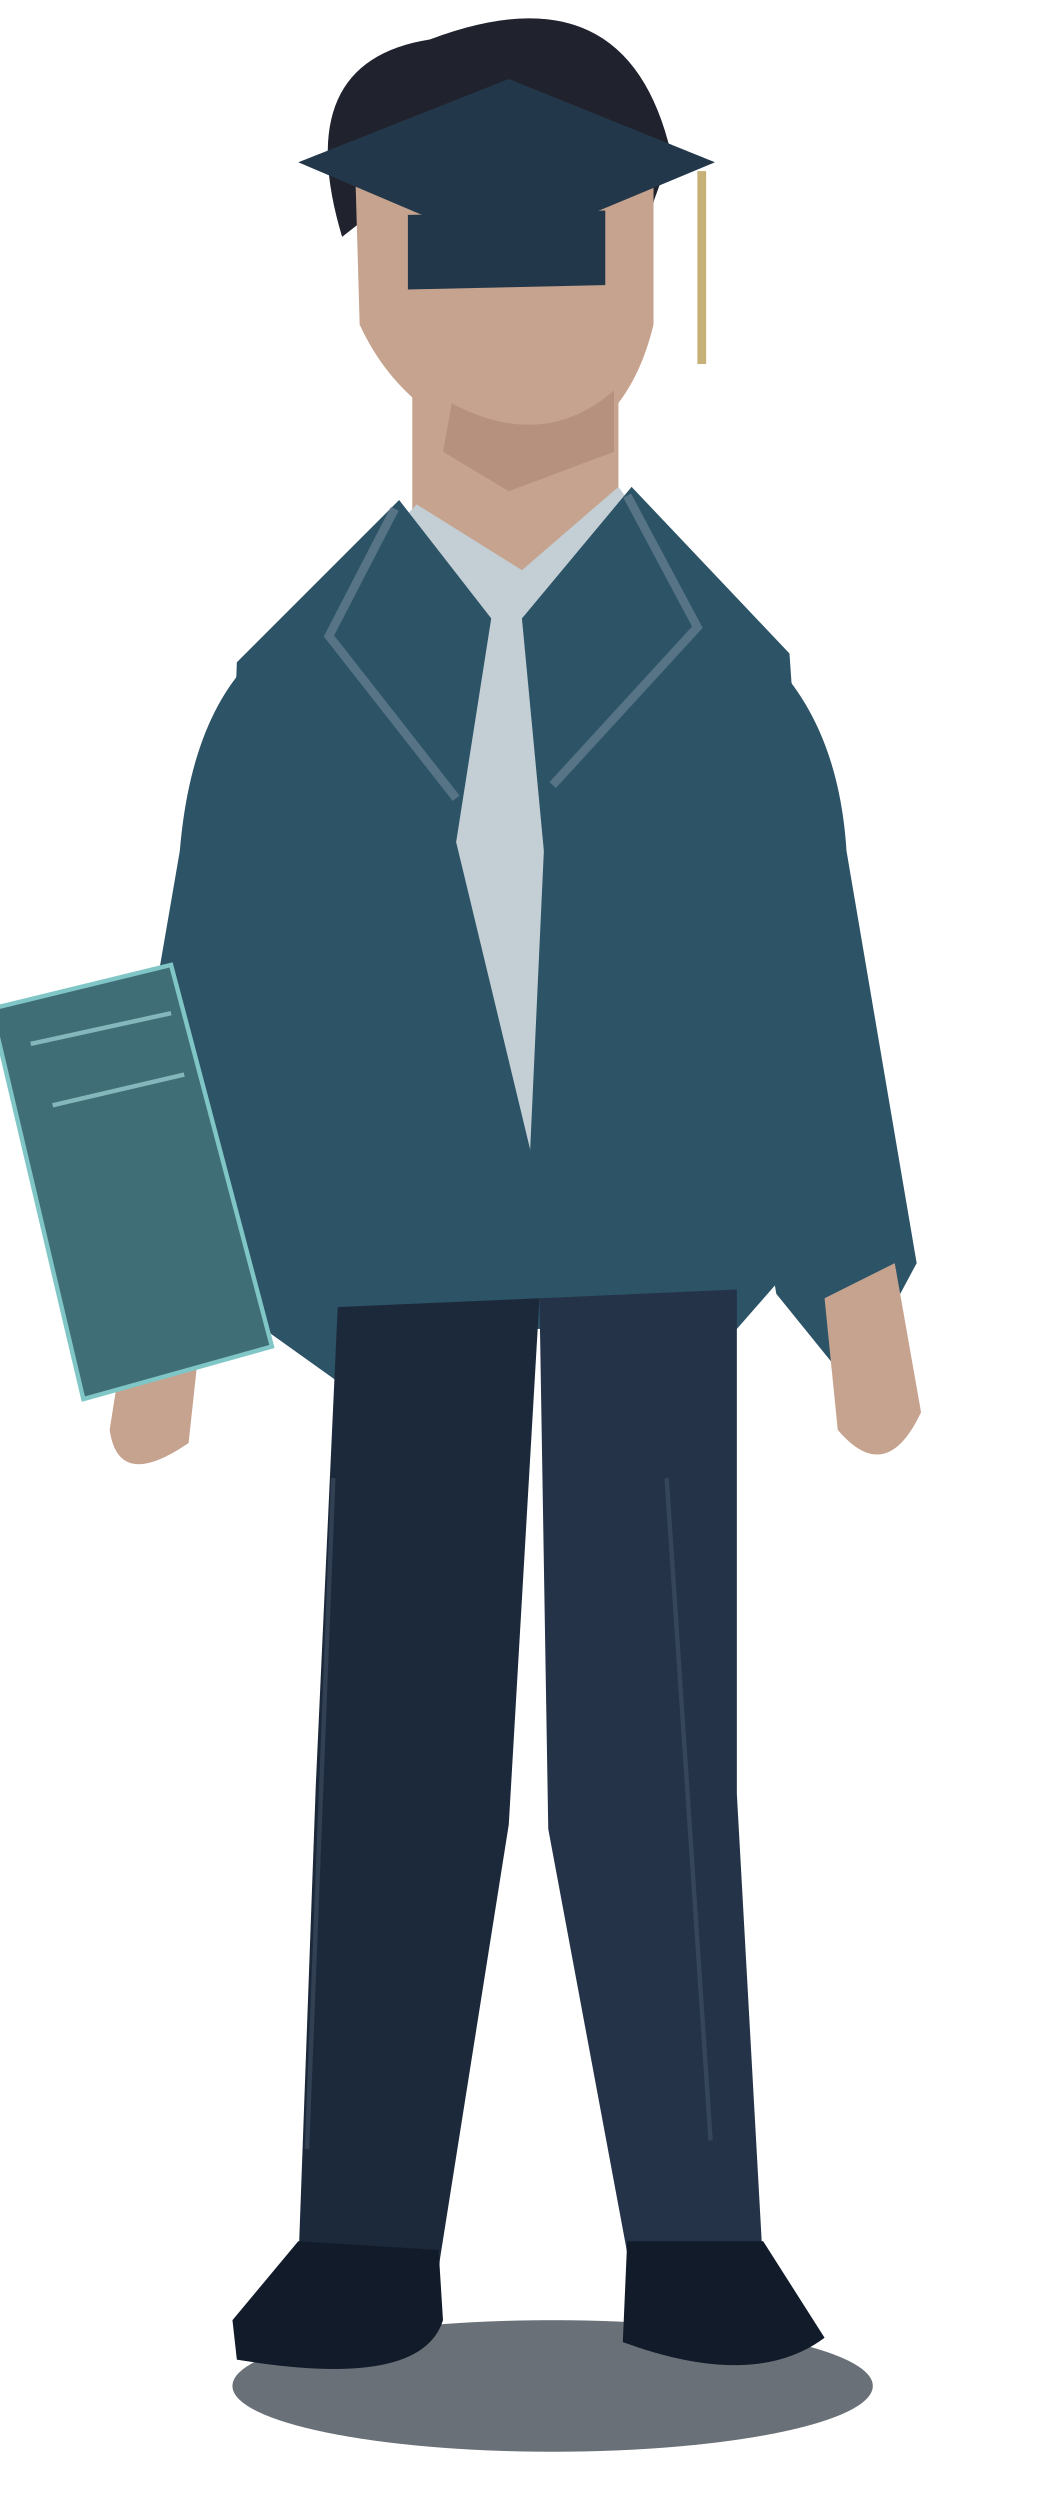
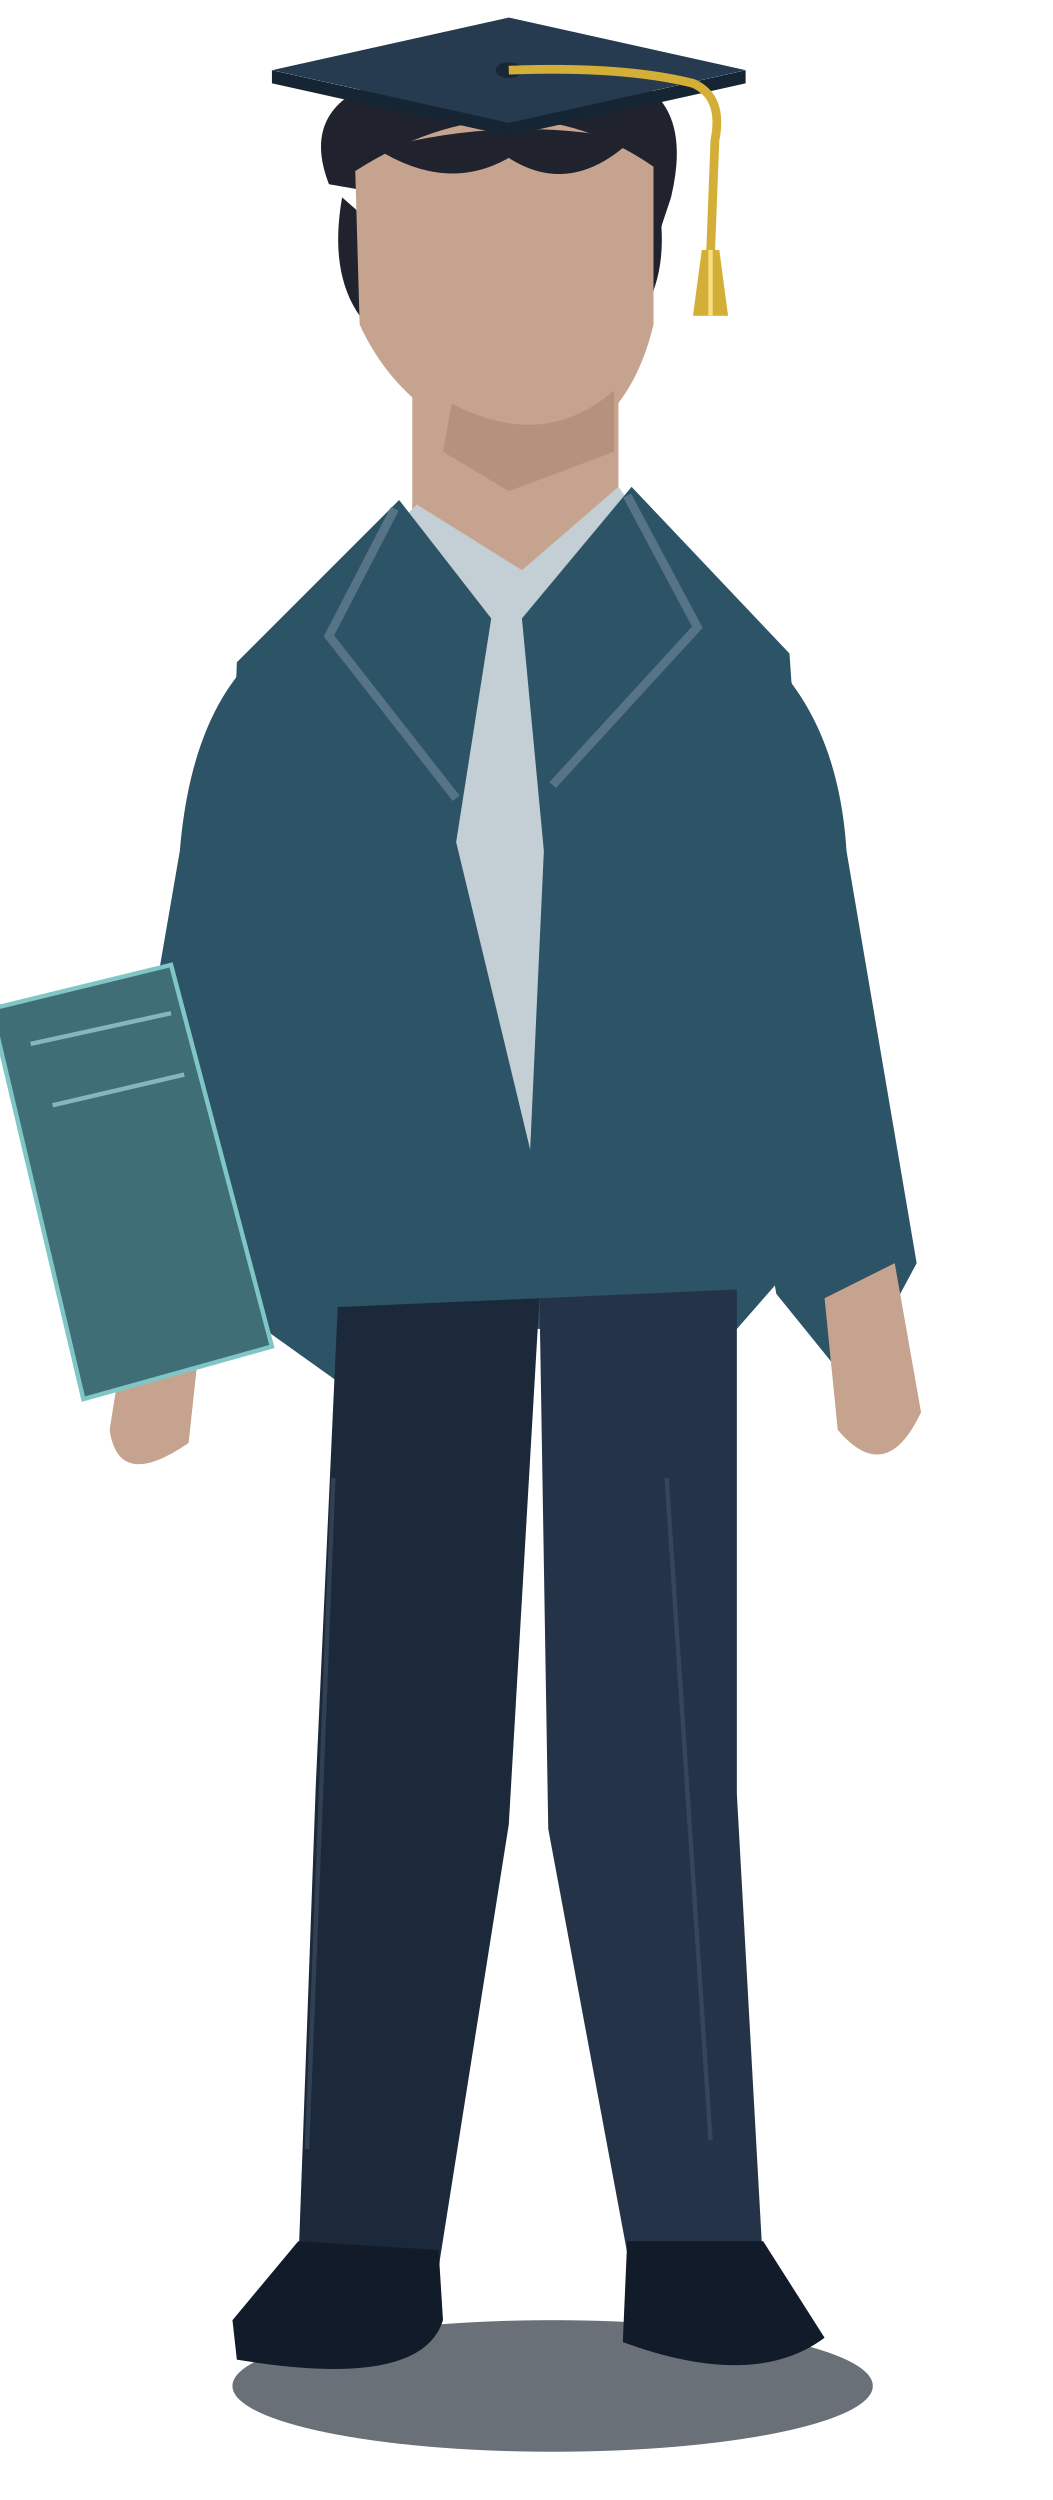
<svg xmlns="http://www.w3.org/2000/svg" viewBox="0 0 240 570">
  <ellipse cx="126" cy="544" rx="73" ry="15" fill="#06111c" opacity=".6" />
-   <path d="M78 54Q66 14 98 9Q143-8 153 35L145 57 132 37 92 43Z" fill="#20232e" />
+   <path d="M75 42Q68 24 88 18Q116 12 144 18Q158 24 153 45L148 60 134 40 92 45Z" fill="#20232e" />
+   <path d="M78 45Q75 62 82 72L86 52Z" fill="#20232e" />
+   <path d="M150 45Q153 62 146 72L143 52Z" fill="#20232e" />
  <path d="M94 81V120L120 135 141 116V79Z" fill="#c6a38e" />
  <path d="M81 39Q117 16 149 38V74Q143 99 122 104Q93 98 82 74Z" fill="#c6a38e" />
+   <path d="M86 34Q102 44 116 36Q130 45 144 32Q116 26 86 34Z" fill="#20232e" />
  <path d="M103 92Q124 103 140 89V103L116 112 101 103Z" fill="#a5816d" opacity=".5" />
  <path d="M95 115L119 130 141 111 160 137 158 295 88 303 76 135Z" fill="#c3cfd5" />
  <path d="M91 114L112 141 104 192 130 300 77 315 49 295 54 151Z" fill="#2c5366" />
  <path d="M144 111L119 141 124 194 119 303 168 303 189 279 180 149Z" fill="#2c5366" />
  <path d="M90 116L75 145 104 182M143 113L159 143 126 179" fill="none" stroke="#6d8597" stroke-width="2" opacity=".65" />
  <path d="M64 145Q44 158 41 194L26 281 41 307 58 292 73 207Z" fill="#2c5366" />
  <path d="M171 146Q191 162 193 194L209 288 194 316 177 295 161 202Z" fill="#2c5366" />
  <path d="M31 288L47 292 43 329Q27 340 25 326Z" fill="#c6a38e" />
  <path d="M188 296L204 288 210 322Q202 339 191 326Z" fill="#c6a38e" />
  <path d="M77 298L123 296 116 416 100 517 68 517 72 407Z" fill="#1c293b" />
  <path d="M123 296L168 294 168 409 174 517 144 519 125 417Z" fill="#243348" />
  <path d="M68 511L100 513 101 529Q96 545 54 538L53 529Z" fill="#111b2a" />
  <path d="M143 511L174 511 188 533Q172 545 142 534Z" fill="#111b2a" />
  <path d="M76 337L70 490M152 337L162 488" stroke="#516276" stroke-width="1" opacity=".4" />
  <path d="M-2 230L39 220 62 307 19 319Z" fill="#406e77" stroke="#80c6c6" />
  <path d="M7 238L39 231M12 252L42 245" stroke="#84b7bb" />
-   <path d="M68 37L116 18 163 37 115 57Z" fill="#23374a" />
-   <path d="M93 49V66L138 65V48" fill="#23374a" />
-   <path d="M160 39V83" stroke="#c6b278" stroke-width="2" />
+   <path d="M88 24L95 14L137 14L144 24Q116 34 88 24Z" fill="#182736" />
+   <path d="M62 16L116 28L170 16L170 19L116 31L62 19Z" fill="#162534" />
+   <path d="M116 4L170 16L116 28L62 16Z" fill="#263b4f" />
+   <ellipse cx="116" cy="16" rx="3" ry="1.8" fill="#182736" />
+   <path d="M116 16Q142 15 158 19Q165 22 163 32L162 58" fill="none" stroke="#d4af37" stroke-width="2" />
+   <polygon points="160,57 164,57 166,72 158,72" fill="#d4af37" />
+   <line x1="162" y1="57" x2="162" y2="72" stroke="#f6e082" stroke-width="1" />
</svg>
